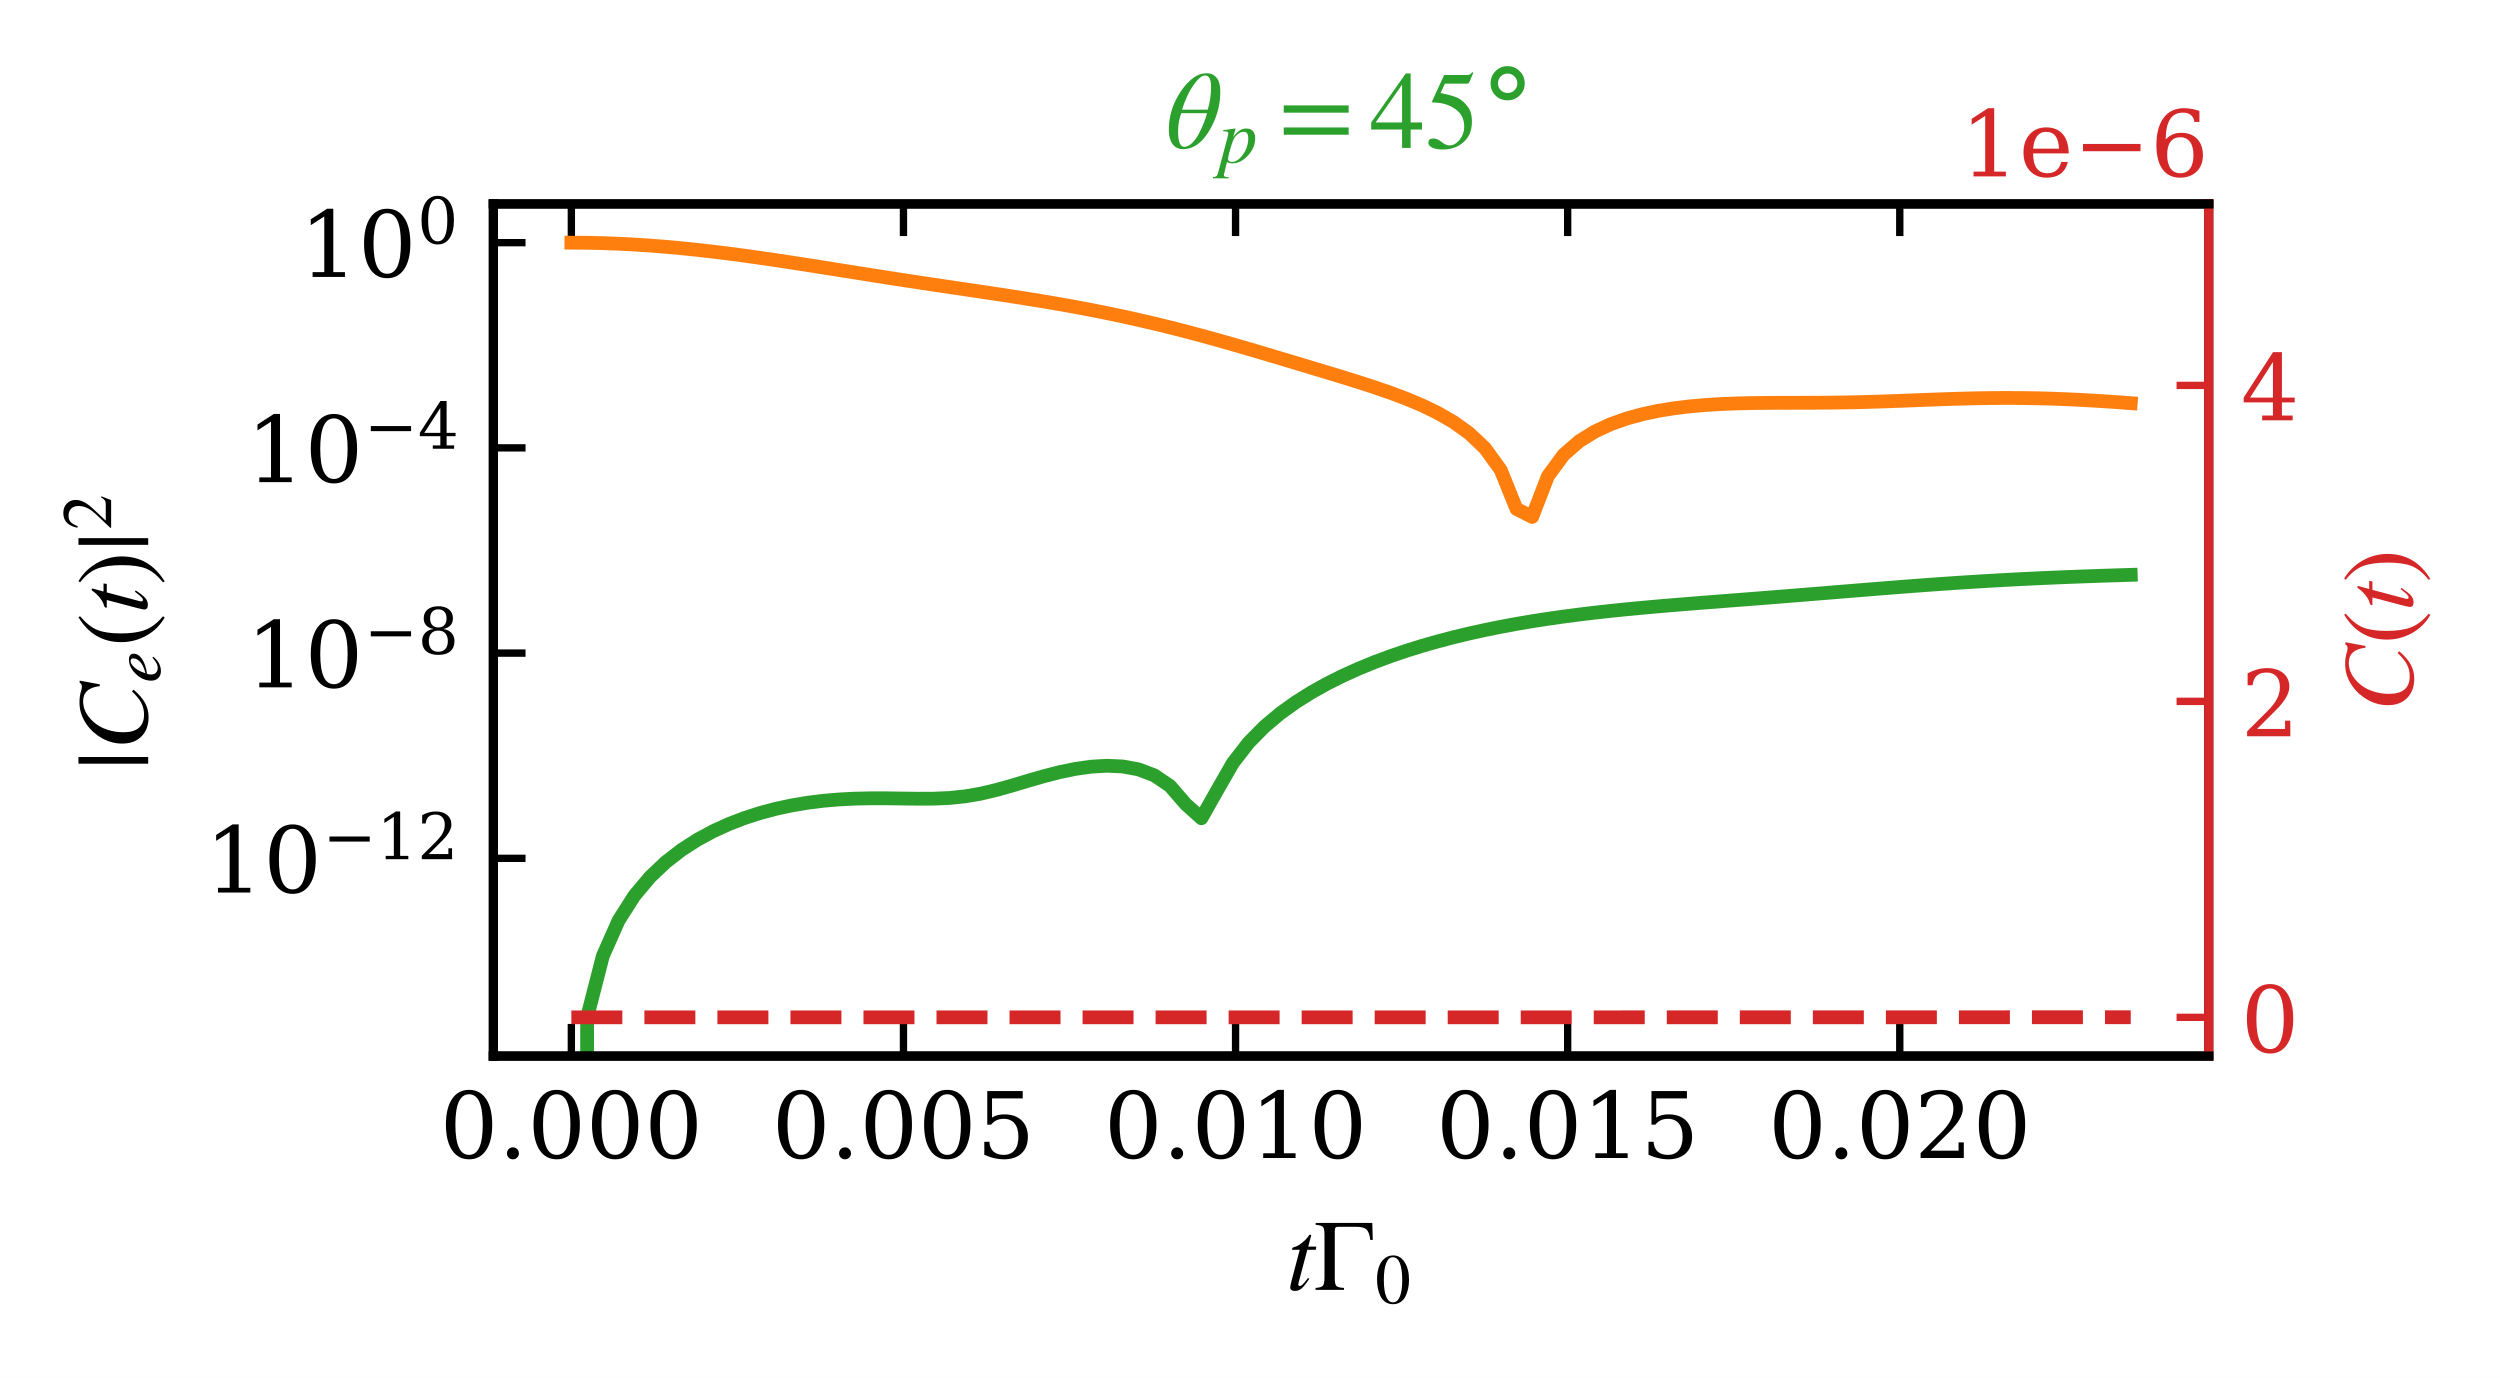
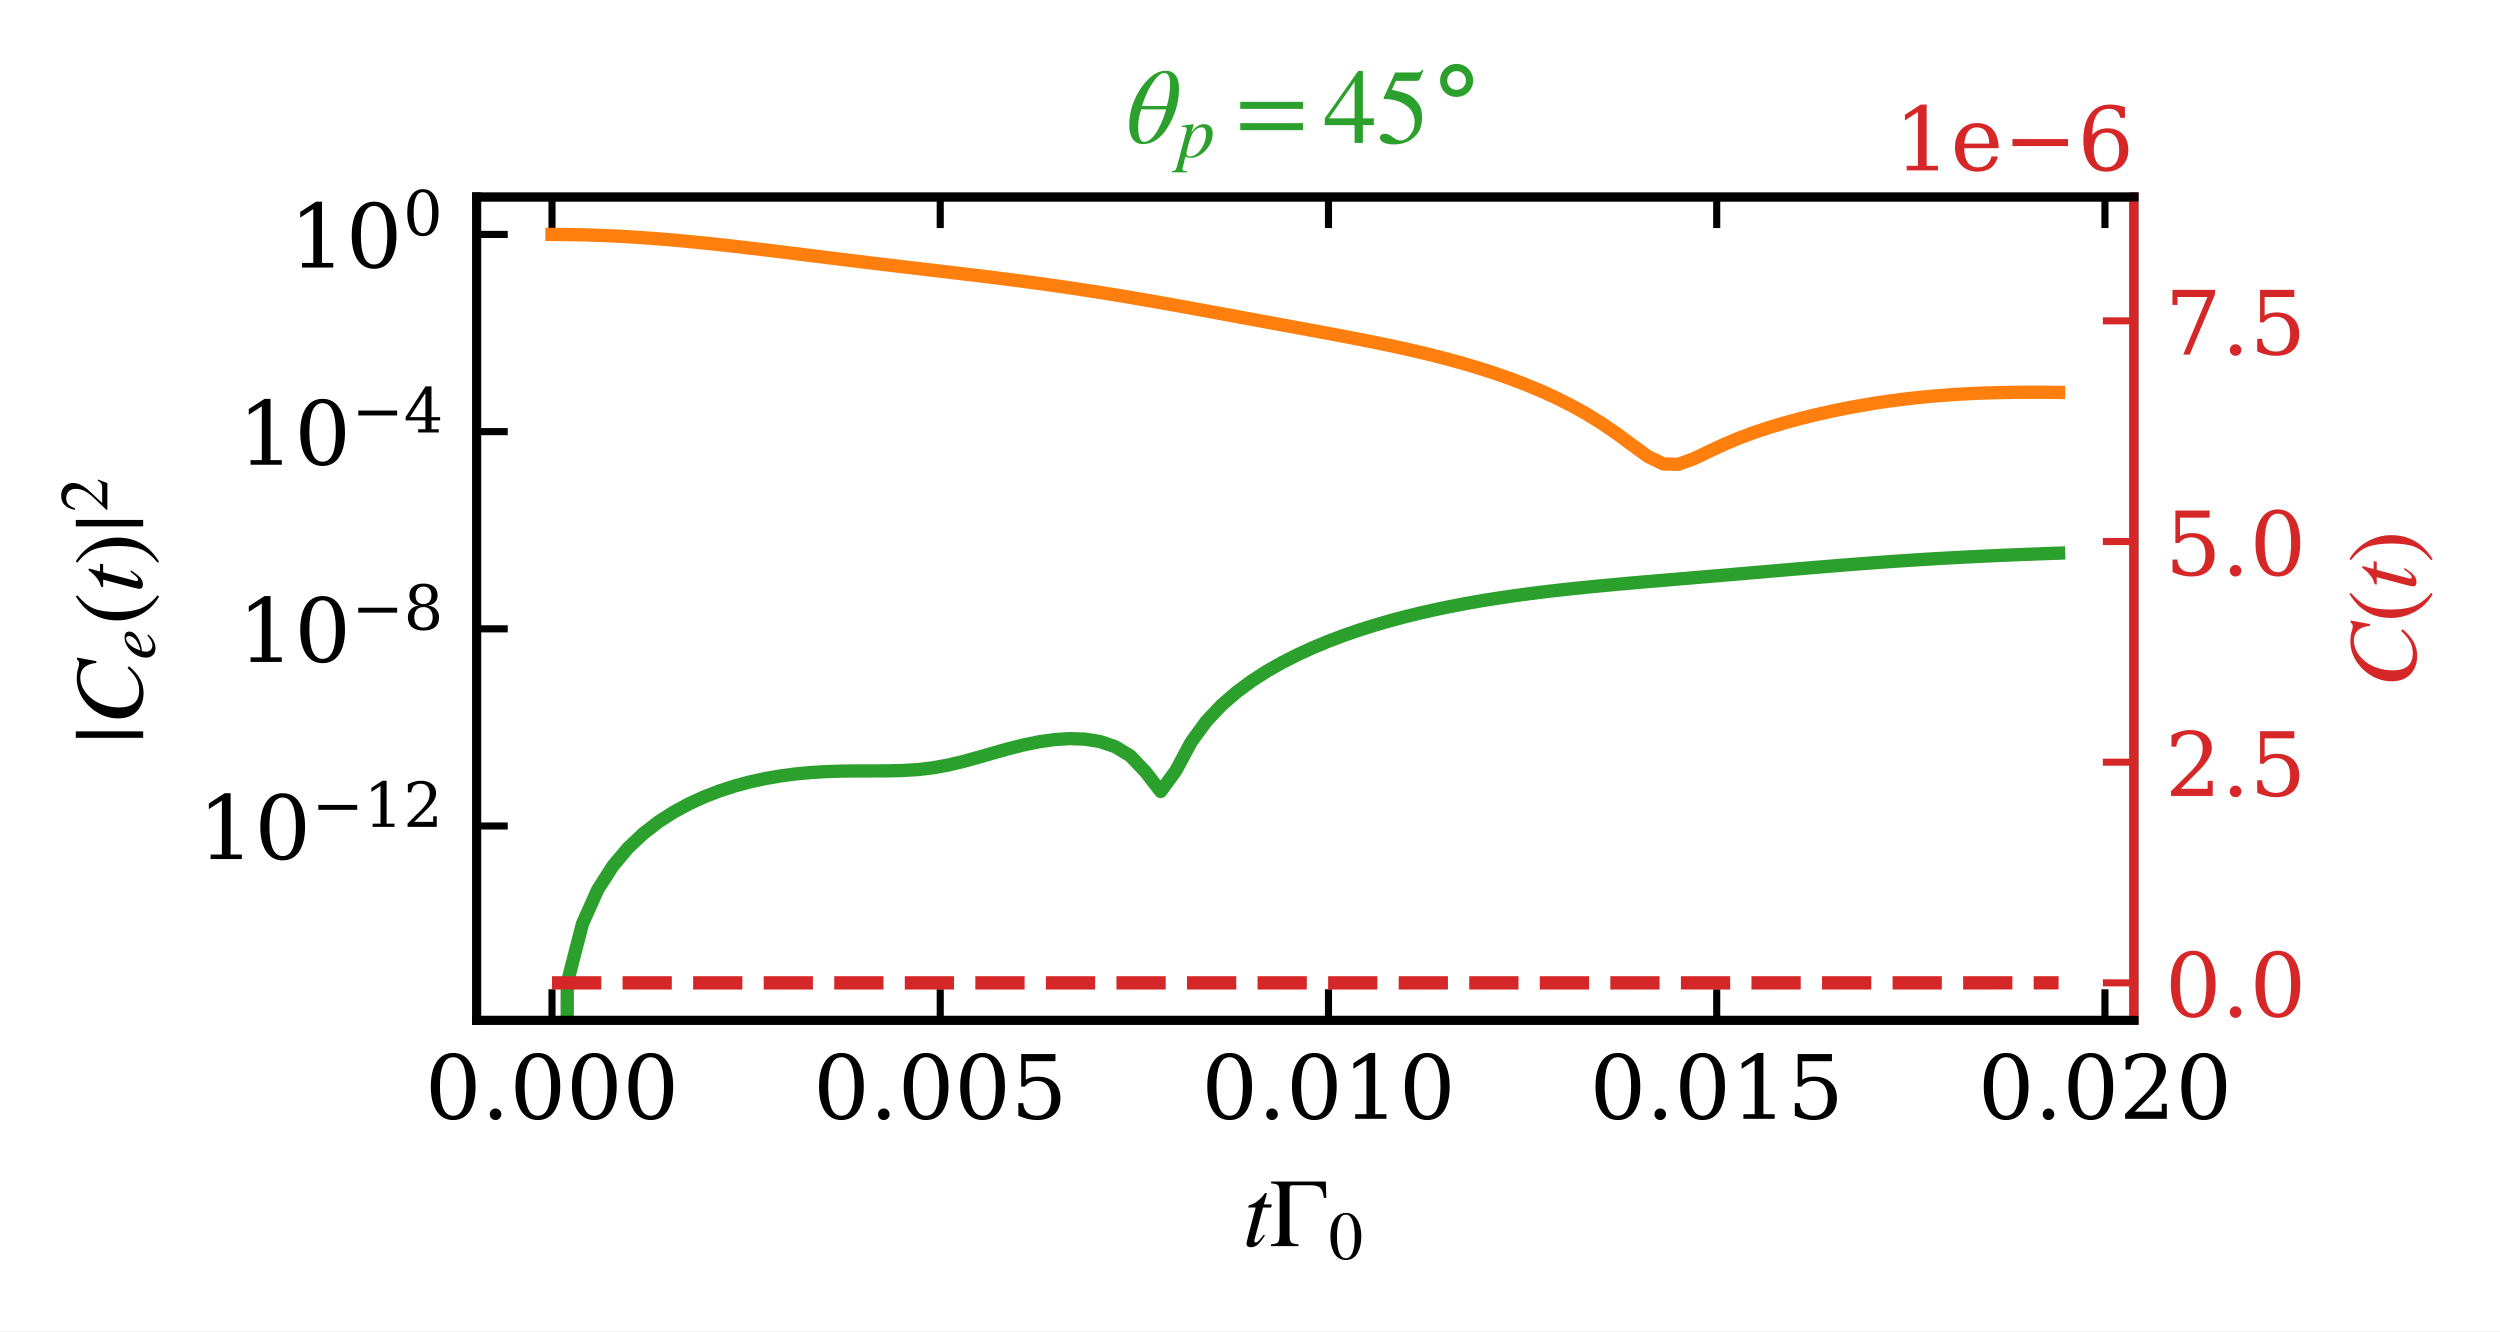
- <svg xmlns="http://www.w3.org/2000/svg" xmlns:xlink="http://www.w3.org/1999/xlink" width="272.151pt" height="149.988pt" viewBox="0 0 272.151 149.988" version="1.1">
+ <svg xmlns="http://www.w3.org/2000/svg" xmlns:xlink="http://www.w3.org/1999/xlink" width="281.691pt" height="149.988pt" viewBox="0 0 281.691 149.988" version="1.1">
  <defs>
    <style type="text/css">*{stroke-linejoin: round; stroke-linecap: butt}</style>
  </defs>
  <g id="figure_1">
    <g id="patch_1">
-       <path d="M 0 149.988  L 272.151 149.988  L 272.151 0  L 0 0  z " style="fill: #ffffff" />
+       <path d="M 0 149.988  L 281.691 149.988  L 281.691 0  L 0 0  z " style="fill: #ffffff" />
    </g>
    <g id="axes_1">
      <g id="patch_2">
        <path d="M 53.71 114.964  L 240.442 114.964  L 240.442 22.2  L 53.71 22.2  z " style="fill: #ffffff" />
      </g>
      <g id="matplotlib.axis_1">
        <g id="xtick_1">
          <g id="line2d_1">
            <defs>
-               <path id="mb78b0b36a2" d="M 0 0  L 0 -3.5  " style="stroke: #000000; stroke-width: 0.8" />
-             </defs>
-             <g>
-               <use xlink:href="#mb78b0b36a2" x="62.198" y="114.964" style="stroke: #000000; stroke-width: 0.8" />
+               <path id="mca87ac52ff" d="M 0 0  L 0 -3.5  " style="stroke: #000000; stroke-width: 0.8" />
+             </defs>
+             <g>
+               <use xlink:href="#mca87ac52ff" x="62.198" y="114.964" style="stroke: #000000; stroke-width: 0.8" />
            </g>
          </g>
          <g id="line2d_2">
            <defs>
-               <path id="m149bd14615" d="M 0 0  L 0 3.5  " style="stroke: #000000; stroke-width: 0.8" />
-             </defs>
-             <g>
-               <use xlink:href="#m149bd14615" x="62.198" y="22.2" style="stroke: #000000; stroke-width: 0.8" />
+               <path id="m9a78b85197" d="M 0 0  L 0 3.5  " style="stroke: #000000; stroke-width: 0.8" />
+             </defs>
+             <g>
+               <use xlink:href="#m9a78b85197" x="62.198" y="22.2" style="stroke: #000000; stroke-width: 0.8" />
            </g>
          </g>
          <g id="text_1">
            <g transform="translate(47.88377 126.0622) scale(0.1 -0.1)">
              <defs>
                <path id="DejaVuSerif-30" d="M 2034 219  Q 2513 219 2750 744  Q 2988 1269 2988 2328  Q 2988 3391 2750 3916  Q 2513 4441 2034 4441  Q 1556 4441 1318 3916  Q 1081 3391 1081 2328  Q 1081 1269 1318 744  Q 1556 219 2034 219  z M 2034 -91  Q 1275 -91 848 546  Q 422 1184 422 2328  Q 422 3475 848 4112  Q 1275 4750 2034 4750  Q 2797 4750 3222 4112  Q 3647 3475 3647 2328  Q 3647 1184 3222 546  Q 2797 -91 2034 -91  z " transform="scale(0.015625)" />
                <path id="DejaVuSerif-2e" d="M 603 325  Q 603 500 722 622  Q 841 744 1019 744  Q 1191 744 1312 622  Q 1434 500 1434 325  Q 1434 153 1312 31  Q 1191 -91 1019 -91  Q 841 -91 722 29  Q 603 150 603 325  z " transform="scale(0.015625)" />
              </defs>
              <use xlink:href="#DejaVuSerif-30" />
              <use xlink:href="#DejaVuSerif-2e" transform="translate(63.62305 0)" />
              <use xlink:href="#DejaVuSerif-30" transform="translate(95.41016 0)" />
              <use xlink:href="#DejaVuSerif-30" transform="translate(159.0332 0)" />
              <use xlink:href="#DejaVuSerif-30" transform="translate(222.6562 0)" />
            </g>
          </g>
        </g>
        <g id="xtick_2">
          <g id="line2d_3">
            <g>
-               <use xlink:href="#mb78b0b36a2" x="98.351" y="114.964" style="stroke: #000000; stroke-width: 0.8" />
+               <use xlink:href="#mca87ac52ff" x="105.943" y="114.964" style="stroke: #000000; stroke-width: 0.8" />
            </g>
          </g>
          <g id="line2d_4">
            <g>
-               <use xlink:href="#m149bd14615" x="98.351" y="22.2" style="stroke: #000000; stroke-width: 0.8" />
+               <use xlink:href="#m9a78b85197" x="105.943" y="22.2" style="stroke: #000000; stroke-width: 0.8" />
            </g>
          </g>
          <g id="text_2">
-             <g transform="translate(84.0368 126.0622) scale(0.1 -0.1)">
+             <g transform="translate(91.62893 126.0622) scale(0.1 -0.1)">
              <defs>
                <path id="DejaVuSerif-35" d="M 3219 4666  L 3219 4153  L 1081 4153  L 1081 2816  Q 1244 2928 1461 2984  Q 1678 3041 1947 3041  Q 2703 3041 3140 2622  Q 3578 2203 3578 1478  Q 3578 738 3136 323  Q 2694 -91 1894 -91  Q 1572 -91 1234 -12  Q 897 66 544 225  L 544 1131  L 897 1131  Q 925 688 1179 453  Q 1434 219 1894 219  Q 2388 219 2653 544  Q 2919 869 2919 1478  Q 2919 2084 2655 2407  Q 2391 2731 1894 2731  Q 1613 2731 1398 2631  Q 1184 2531 1019 2322  L 750 2322  L 750 4666  L 3219 4666  z " transform="scale(0.015625)" />
              </defs>
              <use xlink:href="#DejaVuSerif-30" />
              <use xlink:href="#DejaVuSerif-2e" transform="translate(63.62305 0)" />
              <use xlink:href="#DejaVuSerif-30" transform="translate(95.41016 0)" />
              <use xlink:href="#DejaVuSerif-30" transform="translate(159.0332 0)" />
              <use xlink:href="#DejaVuSerif-35" transform="translate(222.6562 0)" />
            </g>
          </g>
        </g>
        <g id="xtick_3">
          <g id="line2d_5">
            <g>
-               <use xlink:href="#mb78b0b36a2" x="134.504" y="114.964" style="stroke: #000000; stroke-width: 0.8" />
+               <use xlink:href="#mca87ac52ff" x="149.688" y="114.964" style="stroke: #000000; stroke-width: 0.8" />
            </g>
          </g>
          <g id="line2d_6">
            <g>
-               <use xlink:href="#m149bd14615" x="134.504" y="22.2" style="stroke: #000000; stroke-width: 0.8" />
+               <use xlink:href="#m9a78b85197" x="149.688" y="22.2" style="stroke: #000000; stroke-width: 0.8" />
            </g>
          </g>
          <g id="text_3">
-             <g transform="translate(120.1898 126.0622) scale(0.1 -0.1)">
+             <g transform="translate(135.3741 126.0622) scale(0.1 -0.1)">
              <defs>
                <path id="DejaVuSerif-31" d="M 909 0  L 909 331  L 1722 331  L 1722 4213  L 781 3603  L 781 4013  L 1919 4750  L 2350 4750  L 2350 331  L 3163 331  L 3163 0  L 909 0  z " transform="scale(0.015625)" />
              </defs>
              <use xlink:href="#DejaVuSerif-30" />
              <use xlink:href="#DejaVuSerif-2e" transform="translate(63.62305 0)" />
              <use xlink:href="#DejaVuSerif-30" transform="translate(95.41016 0)" />
              <use xlink:href="#DejaVuSerif-31" transform="translate(159.0332 0)" />
              <use xlink:href="#DejaVuSerif-30" transform="translate(222.6562 0)" />
            </g>
          </g>
        </g>
        <g id="xtick_4">
          <g id="line2d_7">
            <g>
-               <use xlink:href="#mb78b0b36a2" x="170.657" y="114.964" style="stroke: #000000; stroke-width: 0.8" />
+               <use xlink:href="#mca87ac52ff" x="193.433" y="114.964" style="stroke: #000000; stroke-width: 0.8" />
            </g>
          </g>
          <g id="line2d_8">
            <g>
-               <use xlink:href="#m149bd14615" x="170.657" y="22.2" style="stroke: #000000; stroke-width: 0.8" />
+               <use xlink:href="#m9a78b85197" x="193.433" y="22.2" style="stroke: #000000; stroke-width: 0.8" />
            </g>
          </g>
          <g id="text_4">
-             <g transform="translate(156.3428 126.0622) scale(0.1 -0.1)">
+             <g transform="translate(179.1193 126.0622) scale(0.1 -0.1)">
              <use xlink:href="#DejaVuSerif-30" />
              <use xlink:href="#DejaVuSerif-2e" transform="translate(63.62305 0)" />
              <use xlink:href="#DejaVuSerif-30" transform="translate(95.41016 0)" />
              <use xlink:href="#DejaVuSerif-31" transform="translate(159.0332 0)" />
              <use xlink:href="#DejaVuSerif-35" transform="translate(222.6562 0)" />
            </g>
          </g>
        </g>
        <g id="xtick_5">
          <g id="line2d_9">
            <g>
-               <use xlink:href="#mb78b0b36a2" x="206.81" y="114.964" style="stroke: #000000; stroke-width: 0.8" />
+               <use xlink:href="#mca87ac52ff" x="237.178" y="114.964" style="stroke: #000000; stroke-width: 0.8" />
            </g>
          </g>
          <g id="line2d_10">
            <g>
-               <use xlink:href="#m149bd14615" x="206.81" y="22.2" style="stroke: #000000; stroke-width: 0.8" />
+               <use xlink:href="#m9a78b85197" x="237.178" y="22.2" style="stroke: #000000; stroke-width: 0.8" />
            </g>
          </g>
          <g id="text_5">
-             <g transform="translate(192.4959 126.0622) scale(0.1 -0.1)">
+             <g transform="translate(222.8644 126.0622) scale(0.1 -0.1)">
              <defs>
                <path id="DejaVuSerif-32" d="M 819 3553  L 469 3553  L 469 4384  Q 803 4563 1142 4656  Q 1481 4750 1806 4750  Q 2534 4750 2956 4397  Q 3378 4044 3378 3438  Q 3378 2753 2422 1800  Q 2347 1728 2309 1691  L 1131 513  L 3078 513  L 3078 1088  L 3444 1088  L 3444 0  L 434 0  L 434 341  L 1850 1753  Q 2319 2222 2519 2614  Q 2719 3006 2719 3438  Q 2719 3909 2473 4175  Q 2228 4441 1797 4441  Q 1350 4441 1106 4219  Q 863 3997 819 3553  z " transform="scale(0.015625)" />
              </defs>
              <use xlink:href="#DejaVuSerif-30" />
              <use xlink:href="#DejaVuSerif-2e" transform="translate(63.62305 0)" />
              <use xlink:href="#DejaVuSerif-30" transform="translate(95.41016 0)" />
              <use xlink:href="#DejaVuSerif-32" transform="translate(159.0332 0)" />
              <use xlink:href="#DejaVuSerif-30" transform="translate(222.6562 0)" />
            </g>
          </g>
        </g>
        <g id="text_6">
          <g transform="translate(140.0361 140.5002) scale(0.11 -0.11)">
            <defs>
              <path id="STIXGeneral-Italic-74" d="M 1894 2739  L 1862 2534  L 1325 2534  L 768 435  Q 755 384 755 346  Q 755 243 851 243  Q 928 243 1030 342  Q 1133 442 1370 749  L 1453 704  Q 1158 256 969 93  Q 781 -70 538 -70  Q 243 -70 243 166  Q 243 230 346 640  L 845 2534  L 365 2534  L 358 2573  Q 358 2688 570 2733  Q 730 2771 992 2979  Q 1254 3187 1421 3437  Q 1459 3494 1510 3494  Q 1568 3494 1568 3443  Q 1568 3411 1562 3398  L 1382 2739  L 1894 2739  z " transform="scale(0.015625)" />
              <path id="STIXGeneral-Regular-393" d="M 3693 3162  L 3533 3162  Q 3482 3642 3299 3818  Q 3117 3994 2637 3994  L 1517 3994  Q 1382 3994 1334 3942  Q 1286 3891 1286 3738  L 1286 723  Q 1286 352 1388 246  Q 1491 141 1869 122  L 1869 0  L 70 0  L 70 122  Q 435 147 534 262  Q 634 378 634 794  L 634 3526  Q 634 3878 538 3984  Q 442 4090 77 4115  L 77 4237  L 3661 4237  L 3693 3162  z " transform="scale(0.015625)" />
              <path id="STIXGeneral-Regular-30" d="M 3046 2112  Q 3046 1683 2963 1302  Q 2880 922 2717 602  Q 2554 282 2266 96  Q 1978 -90 1600 -90  Q 1210 -90 915 108  Q 621 307 461 640  Q 301 973 227 1350  Q 154 1728 154 2150  Q 154 2746 301 3222  Q 448 3699 790 4012  Q 1133 4326 1626 4326  Q 2253 4326 2649 3712  Q 3046 3098 3046 2112  z M 2432 2080  Q 2432 3091 2217 3625  Q 2003 4160 1587 4160  Q 1190 4160 979 3622  Q 768 3085 768 2106  Q 768 1120 979 598  Q 1190 77 1600 77  Q 2003 77 2217 598  Q 2432 1120 2432 2080  z " transform="scale(0.015625)" />
            </defs>
            <use xlink:href="#STIXGeneral-Italic-74" transform="translate(0 0.796875)" />
            <use xlink:href="#STIXGeneral-Regular-393" transform="translate(27.79999 0.796875)" />
            <use xlink:href="#STIXGeneral-Regular-30" transform="translate(88.04327 -12.43125) scale(0.7)" />
          </g>
        </g>
      </g>
      <g id="matplotlib.axis_2">
        <g id="ytick_1">
          <g id="line2d_11">
            <defs>
-               <path id="m260484ac08" d="M 0 0  L 3.5 0  " style="stroke: #000000; stroke-width: 0.8" />
-             </defs>
-             <g>
-               <use xlink:href="#m260484ac08" x="53.71" y="93.437" style="stroke: #000000; stroke-width: 0.8" />
+               <path id="m9b94bc6b30" d="M 0 0  L 3.5 0  " style="stroke: #000000; stroke-width: 0.8" />
+             </defs>
+             <g>
+               <use xlink:href="#m9b94bc6b30" x="53.71" y="93.072" style="stroke: #000000; stroke-width: 0.8" />
            </g>
          </g>
          <g id="text_7">
-             <g transform="translate(22.31 97.23645) scale(0.1 -0.1)">
+             <g transform="translate(22.31 96.87129) scale(0.1 -0.1)">
              <defs>
                <path id="DejaVuSerif-2212" d="M 678 2259  L 4684 2259  L 4684 1753  L 678 1753  L 678 2259  z " transform="scale(0.015625)" />
              </defs>
              <use xlink:href="#DejaVuSerif-31" transform="translate(0 0.7125)" />
              <use xlink:href="#DejaVuSerif-30" transform="translate(63.62305 0.7125)" />
              <use xlink:href="#DejaVuSerif-2212" transform="translate(128.1545 37.04688) scale(0.7)" />
              <use xlink:href="#DejaVuSerif-31" transform="translate(186.8068 37.04688) scale(0.7)" />
              <use xlink:href="#DejaVuSerif-32" transform="translate(231.3429 37.04688) scale(0.7)" />
            </g>
          </g>
        </g>
        <g id="ytick_2">
          <g id="line2d_12">
            <g>
-               <use xlink:href="#m260484ac08" x="53.71" y="71.097" style="stroke: #000000; stroke-width: 0.8" />
+               <use xlink:href="#m9b94bc6b30" x="53.71" y="70.854" style="stroke: #000000; stroke-width: 0.8" />
            </g>
          </g>
          <g id="text_8">
-             <g transform="translate(26.81 74.89622) scale(0.1 -0.1)">
+             <g transform="translate(26.81 74.65278) scale(0.1 -0.1)">
              <defs>
                <path id="DejaVuSerif-38" d="M 2981 1275  Q 2981 1775 2732 2051  Q 2484 2328 2034 2328  Q 1584 2328 1336 2051  Q 1088 1775 1088 1275  Q 1088 772 1336 495  Q 1584 219 2034 219  Q 2484 219 2732 495  Q 2981 772 2981 1275  z M 2853 3541  Q 2853 3966 2637 4203  Q 2422 4441 2034 4441  Q 1650 4441 1433 4203  Q 1216 3966 1216 3541  Q 1216 3113 1433 2875  Q 1650 2638 2034 2638  Q 2422 2638 2637 2875  Q 2853 3113 2853 3541  z M 2516 2484  Q 3047 2413 3344 2092  Q 3641 1772 3641 1275  Q 3641 619 3225 264  Q 2809 -91 2034 -91  Q 1263 -91 845 264  Q 428 619 428 1275  Q 428 1772 725 2092  Q 1022 2413 1556 2484  Q 1084 2569 832 2842  Q 581 3116 581 3541  Q 581 4103 968 4426  Q 1356 4750 2034 4750  Q 2713 4750 3100 4426  Q 3488 4103 3488 3541  Q 3488 3116 3236 2842  Q 2984 2569 2516 2484  z " transform="scale(0.015625)" />
              </defs>
              <use xlink:href="#DejaVuSerif-31" transform="translate(0 0.7125)" />
              <use xlink:href="#DejaVuSerif-30" transform="translate(63.62305 0.7125)" />
              <use xlink:href="#DejaVuSerif-2212" transform="translate(128.1545 37.04688) scale(0.7)" />
              <use xlink:href="#DejaVuSerif-38" transform="translate(186.8068 37.04688) scale(0.7)" />
            </g>
          </g>
        </g>
        <g id="ytick_3">
          <g id="line2d_13">
            <g>
-               <use xlink:href="#m260484ac08" x="53.71" y="48.757" style="stroke: #000000; stroke-width: 0.8" />
+               <use xlink:href="#m9b94bc6b30" x="53.71" y="48.635" style="stroke: #000000; stroke-width: 0.8" />
            </g>
          </g>
          <g id="text_9">
-             <g transform="translate(26.81 52.55599) scale(0.1 -0.1)">
+             <g transform="translate(26.81 52.43427) scale(0.1 -0.1)">
              <defs>
                <path id="DejaVuSerif-34" d="M 2234 1581  L 2234 4063  L 641 1581  L 2234 1581  z M 3609 0  L 1484 0  L 1484 331  L 2234 331  L 2234 1247  L 197 1247  L 197 1588  L 2241 4750  L 2859 4750  L 2859 1581  L 3750 1581  L 3750 1247  L 2859 1247  L 2859 331  L 3609 331  L 3609 0  z " transform="scale(0.015625)" />
              </defs>
              <use xlink:href="#DejaVuSerif-31" transform="translate(0 0.7125)" />
              <use xlink:href="#DejaVuSerif-30" transform="translate(63.62305 0.7125)" />
              <use xlink:href="#DejaVuSerif-2212" transform="translate(128.1545 37.04688) scale(0.7)" />
              <use xlink:href="#DejaVuSerif-34" transform="translate(186.8068 37.04688) scale(0.7)" />
            </g>
          </g>
        </g>
        <g id="ytick_4">
          <g id="line2d_14">
            <g>
-               <use xlink:href="#m260484ac08" x="53.71" y="26.417" style="stroke: #000000; stroke-width: 0.8" />
+               <use xlink:href="#m9b94bc6b30" x="53.71" y="26.417" style="stroke: #000000; stroke-width: 0.8" />
            </g>
          </g>
          <g id="text_10">
            <g transform="translate(32.61 30.21575) scale(0.1 -0.1)">
              <use xlink:href="#DejaVuSerif-31" transform="translate(0 0.7125)" />
              <use xlink:href="#DejaVuSerif-30" transform="translate(63.62305 0.7125)" />
              <use xlink:href="#DejaVuSerif-30" transform="translate(128.1545 37.04688) scale(0.7)" />
            </g>
          </g>
        </g>
        <g id="text_11">
          <g transform="translate(16.02234 83.87189) rotate(-90) scale(0.11 -0.11)">
            <defs>
              <path id="STIXGeneral-Regular-7c" d="M 851 -90  L 429 -90  L 429 4326  L 851 4326  L 851 -90  z " transform="scale(0.015625)" />
              <path id="STIXGeneral-Italic-43" d="M 4410 4250  L 4173 2970  L 4058 2989  Q 3942 4032 3104 4032  Q 2406 4032 1830 3411  Q 1491 3053 1315 2541  Q 1139 2029 1139 1485  Q 1139 173 2259 173  Q 2656 173 2985 339  Q 3315 506 3725 934  L 3840 838  Q 3411 333 2998 109  Q 2586 -115 2093 -115  Q 1344 -115 883 329  Q 422 774 422 1555  Q 422 2214 748 2812  Q 1075 3411 1619 3795  Q 2272 4262 3021 4262  Q 3462 4262 3770 4154  Q 3898 4109 4032 4109  Q 4205 4109 4275 4250  L 4410 4250  z " transform="scale(0.015625)" />
              <path id="STIXGeneral-Italic-65" d="M 2291 698  L 2368 621  Q 1805 -70 1062 -70  Q 672 -70 435 170  Q 198 410 198 806  Q 198 1555 796 2188  Q 1395 2822 2112 2822  Q 2362 2822 2499 2707  Q 2637 2592 2637 2387  Q 2637 1965 2147 1632  Q 1658 1299 819 1190  Q 755 1062 755 800  Q 755 538 918 378  Q 1082 218 1350 218  Q 1562 218 1754 317  Q 1946 416 2291 698  z M 973 1613  L 864 1331  Q 1581 1504 1894 1805  Q 2214 2112 2214 2426  Q 2214 2675 1990 2675  Q 1722 2675 1430 2364  Q 1139 2054 973 1613  z " transform="scale(0.015625)" />
              <path id="STIXGeneral-Regular-28" d="M 1946 -1030  L 1869 -1133  Q 1126 -710 716 32  Q 307 774 307 1613  Q 307 3386 1888 4326  L 1946 4224  Q 1293 3667 1075 3126  Q 858 2586 858 1632  Q 858 685 1082 96  Q 1306 -493 1946 -1030  z " transform="scale(0.015625)" />
              <path id="STIXGeneral-Regular-29" d="M 186 4224  L 262 4326  Q 992 3891 1408 3148  Q 1824 2406 1824 1581  Q 1824 -166 243 -1133  L 186 -1030  Q 845 -486 1059 54  Q 1274 595 1274 1562  Q 1274 2534 1059 3120  Q 845 3706 186 4224  z " transform="scale(0.015625)" />
              <path id="STIXGeneral-Regular-32" d="M 3034 877  L 2688 0  L 186 0  L 186 77  L 1325 1286  Q 1773 1754 1965 2144  Q 2157 2534 2157 2950  Q 2157 3379 1920 3616  Q 1683 3853 1267 3853  Q 922 3853 720 3673  Q 518 3494 326 3021  L 192 3053  Q 301 3648 630 3987  Q 960 4326 1523 4326  Q 2054 4326 2380 4006  Q 2707 3686 2707 3200  Q 2707 2477 1888 1613  L 832 486  L 2330 486  Q 2541 486 2665 569  Q 2790 653 2944 915  L 3034 877  z " transform="scale(0.015625)" />
            </defs>
            <use xlink:href="#STIXGeneral-Regular-7c" transform="translate(0 0.409375)" />
            <use xlink:href="#STIXGeneral-Italic-43" transform="translate(19.99998 0.409375)" />
            <use xlink:href="#STIXGeneral-Italic-65" transform="translate(86.69998 -12.81875) scale(0.7)" />
            <use xlink:href="#STIXGeneral-Regular-28" transform="translate(122.1894 0.409375)" />
            <use xlink:href="#STIXGeneral-Italic-74" transform="translate(155.4893 0.409375)" />
            <use xlink:href="#STIXGeneral-Regular-29" transform="translate(183.2893 0.409375)" />
            <use xlink:href="#STIXGeneral-Regular-7c" transform="translate(216.5893 0.409375)" />
            <use xlink:href="#STIXGeneral-Regular-32" transform="translate(238.1326 35.68438) scale(0.7)" />
          </g>
        </g>
      </g>
      <g id="line2d_15">
-         <path d="M 62.198 26.417  L 63.913 26.429  L 65.627 26.468  L 67.342 26.532  L 69.057 26.621  L 70.771 26.733  L 72.486 26.869  L 74.201 27.025  L 75.916 27.202  L 77.63 27.397  L 79.345 27.609  L 81.06 27.836  L 82.774 28.076  L 84.489 28.326  L 86.204 28.586  L 87.919 28.852  L 89.633 29.122  L 91.348 29.395  L 93.063 29.667  L 94.777 29.939  L 96.492 30.207  L 98.207 30.472  L 99.922 30.733  L 101.636 30.991  L 103.351 31.245  L 105.066 31.499  L 106.78 31.753  L 108.495 32.01  L 110.21 32.272  L 111.925 32.541  L 113.639 32.821  L 115.354 33.113  L 117.069 33.42  L 118.783 33.743  L 120.498 34.084  L 122.213 34.443  L 123.928 34.822  L 125.642 35.221  L 127.357 35.639  L 129.072 36.077  L 130.786 36.533  L 132.501 37.005  L 134.216 37.492  L 135.931 37.989  L 137.645 38.495  L 139.36 39.006  L 141.075 39.52  L 142.789 40.036  L 144.504 40.553  L 146.219 41.076  L 147.933 41.611  L 149.648 42.167  L 151.363 42.757  L 153.078 43.4  L 154.792 44.12  L 156.507 44.95  L 158.222 45.938  L 159.936 47.166  L 161.651 48.787  L 163.366 51.157  L 165.081 55.395  L 166.795 56.271  L 168.51 51.829  L 170.225 49.503  L 171.939 48.014  L 173.654 46.957  L 175.369 46.166  L 177.084 45.56  L 178.798 45.09  L 180.513 44.726  L 182.228 44.448  L 183.942 44.238  L 185.657 44.087  L 187.372 43.982  L 189.087 43.915  L 190.801 43.876  L 192.516 43.858  L 194.231 43.851  L 195.945 43.848  L 197.66 43.843  L 199.375 43.83  L 201.09 43.805  L 202.804 43.768  L 204.519 43.718  L 206.234 43.658  L 207.948 43.593  L 209.663 43.526  L 211.378 43.463  L 213.093 43.407  L 214.807 43.364  L 216.522 43.334  L 218.237 43.322  L 219.951 43.329  L 221.666 43.355  L 223.381 43.4  L 225.096 43.465  L 226.81 43.549  L 228.525 43.649  L 230.24 43.763  L 231.954 43.889  " clip-path="url(#p733e734278)" style="fill: none; stroke: #ff7f0e; stroke-width: 1.5; stroke-linecap: square" />
+         <path d="M 62.198 26.417  L 63.913 26.427  L 65.627 26.459  L 67.342 26.511  L 69.057 26.584  L 70.771 26.676  L 72.486 26.786  L 74.201 26.913  L 75.916 27.056  L 77.63 27.214  L 79.345 27.383  L 81.06 27.564  L 82.774 27.755  L 84.489 27.953  L 86.204 28.157  L 87.919 28.366  L 89.633 28.578  L 91.348 28.791  L 93.063 29.004  L 94.777 29.216  L 96.492 29.427  L 98.207 29.635  L 99.922 29.841  L 101.636 30.045  L 103.351 30.247  L 105.066 30.448  L 106.78 30.65  L 108.495 30.853  L 110.21 31.059  L 111.925 31.27  L 113.639 31.485  L 115.354 31.708  L 117.069 31.938  L 118.783 32.177  L 120.498 32.425  L 122.213 32.683  L 123.928 32.95  L 125.642 33.226  L 127.357 33.511  L 129.072 33.804  L 130.786 34.104  L 132.501 34.411  L 134.216 34.721  L 135.931 35.035  L 137.645 35.351  L 139.36 35.668  L 141.075 35.984  L 142.789 36.3  L 144.504 36.615  L 146.219 36.929  L 147.933 37.244  L 149.648 37.562  L 151.363 37.885  L 153.078 38.215  L 154.792 38.556  L 156.507 38.91  L 158.222 39.282  L 159.936 39.675  L 161.651 40.092  L 163.366 40.537  L 165.081 41.015  L 166.795 41.53  L 168.51 42.086  L 170.225 42.688  L 171.939 43.344  L 173.654 44.059  L 175.369 44.844  L 177.084 45.707  L 178.798 46.663  L 180.513 47.726  L 182.228 48.903  L 183.942 50.174  L 185.657 51.415  L 187.372 52.268  L 189.087 52.321  L 190.801 51.711  L 192.516 50.887  L 194.231 50.084  L 195.945 49.363  L 197.66 48.724  L 199.375 48.154  L 201.09 47.64  L 202.804 47.173  L 204.519 46.748  L 206.234 46.361  L 207.948 46.009  L 209.663 45.692  L 211.378 45.409  L 213.093 45.159  L 214.807 44.94  L 216.522 44.753  L 218.237 44.596  L 219.951 44.468  L 221.666 44.367  L 223.381 44.292  L 225.096 44.24  L 226.81 44.209  L 228.525 44.197  L 230.24 44.2  L 231.954 44.216  " clip-path="url(#pe03ccceb92)" style="fill: none; stroke: #ff7f0e; stroke-width: 1.5; stroke-linecap: square" />
      </g>
      <g id="line2d_16">
-         <path d="M 63.9 150.988  L 63.913 110.747  L 65.627 104.065  L 67.342 100.201  L 69.057 97.507  L 70.771 95.465  L 72.486 93.843  L 74.201 92.517  L 75.916 91.415  L 77.63 90.488  L 79.345 89.706  L 81.06 89.047  L 82.774 88.496  L 84.489 88.04  L 86.204 87.673  L 87.919 87.386  L 89.633 87.173  L 91.348 87.027  L 93.063 86.94  L 94.777 86.903  L 96.492 86.904  L 98.207 86.927  L 99.922 86.95  L 101.636 86.942  L 103.351 86.868  L 105.066 86.691  L 106.78 86.395  L 108.495 85.988  L 110.21 85.505  L 111.925 84.992  L 113.639 84.497  L 115.354 84.056  L 117.069 83.702  L 118.783 83.46  L 120.498 83.36  L 122.213 83.439  L 123.928 83.752  L 125.642 84.396  L 127.357 85.551  L 129.072 87.529  L 130.786 89.074  L 132.501 86.039  L 134.216 83.052  L 135.931 80.842  L 137.645 79.102  L 139.36 77.662  L 141.075 76.431  L 142.789 75.355  L 144.504 74.401  L 146.219 73.546  L 147.933 72.773  L 149.648 72.072  L 151.363 71.433  L 153.078 70.849  L 154.792 70.314  L 156.507 69.824  L 158.222 69.374  L 159.936 68.962  L 161.651 68.583  L 163.366 68.236  L 165.081 67.919  L 166.795 67.627  L 168.51 67.361  L 170.225 67.117  L 171.939 66.893  L 173.654 66.688  L 175.369 66.499  L 177.084 66.324  L 178.798 66.161  L 180.513 66.007  L 182.228 65.862  L 183.942 65.723  L 185.657 65.587  L 187.372 65.454  L 189.087 65.321  L 190.801 65.188  L 192.516 65.054  L 194.231 64.918  L 195.945 64.78  L 197.66 64.641  L 199.375 64.501  L 201.09 64.36  L 202.804 64.22  L 204.519 64.082  L 206.234 63.946  L 207.948 63.813  L 209.663 63.686  L 211.378 63.563  L 213.093 63.446  L 214.807 63.335  L 216.522 63.232  L 218.237 63.135  L 219.951 63.045  L 221.666 62.961  L 223.381 62.885  L 225.096 62.814  L 226.81 62.749  L 228.525 62.688  L 230.24 62.632  L 231.954 62.579  " clip-path="url(#p733e734278)" style="fill: none; stroke: #2ca02c; stroke-width: 1.5; stroke-linecap: square" />
+         <path d="M 63.9 150.988  L 63.913 110.747  L 65.627 104.1  L 67.342 100.256  L 69.057 97.574  L 70.771 95.539  L 72.486 93.922  L 74.201 92.599  L 75.916 91.497  L 77.63 90.569  L 79.345 89.785  L 81.06 89.122  L 82.774 88.565  L 84.489 88.103  L 86.204 87.728  L 87.919 87.431  L 89.633 87.206  L 91.348 87.046  L 93.063 86.943  L 94.777 86.888  L 96.492 86.867  L 98.207 86.864  L 99.922 86.859  L 101.636 86.821  L 103.351 86.718  L 105.066 86.521  L 106.78 86.215  L 108.495 85.811  L 110.21 85.339  L 111.925 84.842  L 113.639 84.361  L 115.354 83.931  L 117.069 83.581  L 118.783 83.337  L 120.498 83.226  L 122.213 83.281  L 123.928 83.554  L 125.642 84.129  L 127.357 85.166  L 129.072 86.971  L 130.786 89.176  L 132.501 86.82  L 134.216 83.609  L 135.931 81.264  L 137.645 79.45  L 139.36 77.964  L 141.075 76.701  L 142.789 75.602  L 144.504 74.63  L 146.219 73.76  L 147.933 72.975  L 149.648 72.262  L 151.363 71.613  L 153.078 71.018  L 154.792 70.474  L 156.507 69.973  L 158.222 69.514  L 159.936 69.091  L 161.651 68.703  L 163.366 68.346  L 165.081 68.017  L 166.795 67.715  L 168.51 67.437  L 170.225 67.181  L 171.939 66.945  L 173.654 66.727  L 175.369 66.525  L 177.084 66.337  L 178.798 66.16  L 180.513 65.994  L 182.228 65.835  L 183.942 65.682  L 185.657 65.534  L 187.372 65.388  L 189.087 65.244  L 190.801 65.099  L 192.516 64.955  L 194.231 64.81  L 195.945 64.663  L 197.66 64.516  L 199.375 64.369  L 201.09 64.222  L 202.804 64.077  L 204.519 63.933  L 206.234 63.792  L 207.948 63.654  L 209.663 63.521  L 211.378 63.394  L 213.093 63.272  L 214.807 63.156  L 216.522 63.046  L 218.237 62.943  L 219.951 62.847  L 221.666 62.757  L 223.381 62.673  L 225.096 62.594  L 226.81 62.521  L 228.525 62.453  L 230.24 62.388  L 231.954 62.327  " clip-path="url(#pe03ccceb92)" style="fill: none; stroke: #2ca02c; stroke-width: 1.5; stroke-linecap: square" />
      </g>
      <g id="patch_3">
        <path d="M 53.71 114.964  L 53.71 22.2  " style="fill: none; stroke: #000000; stroke-linejoin: miter; stroke-linecap: square" />
      </g>
      <g id="patch_4">
        <path d="M 240.442 114.964  L 240.442 22.2  " style="fill: none; stroke: #000000; stroke-linejoin: miter; stroke-linecap: square" />
      </g>
      <g id="patch_5">
        <path d="M 53.71 114.964  L 240.442 114.964  " style="fill: none; stroke: #000000; stroke-linejoin: miter; stroke-linecap: square" />
      </g>
      <g id="patch_6">
        <path d="M 53.71 22.2  L 240.442 22.2  " style="fill: none; stroke: #000000; stroke-linejoin: miter; stroke-linecap: square" />
      </g>
      <g id="text_12">
        <g style="fill: #2ca02c" transform="translate(126.9161 16.2) scale(0.12 -0.12)">
          <defs>
            <path id="STIXGeneral-Italic-3b8" d="M 3162 3270  Q 3162 2534 2925 1862  Q 2688 1190 2304 678  Q 1741 -70 992 -70  Q 608 -70 390 224  Q 173 518 173 1030  Q 173 1997 592 2813  Q 1011 3629 1594 4070  Q 1952 4339 2374 4339  Q 2733 4339 2947 4076  Q 3162 3814 3162 3270  z M 941 2221  L 2432 2221  Q 2624 2874 2624 3533  Q 2624 4205 2285 4205  Q 2029 4205 1728 3814  Q 1427 3424 1232 2992  Q 1037 2560 941 2221  z M 2387 2016  L 896 2016  Q 710 1530 710 960  Q 710 64 1069 64  Q 1286 64 1510 275  Q 1734 486 1904 806  Q 2074 1126 2198 1440  Q 2323 1754 2387 2016  z " transform="scale(0.015625)" />
            <path id="STIXGeneral-Italic-70" d="M 1376 2739  L 1190 2099  Q 1670 2822 2285 2822  Q 2637 2822 2829 2611  Q 3021 2400 3021 2022  Q 3021 1235 2422 582  Q 1824 -70 1120 -70  Q 890 -70 678 38  Q 422 -1018 422 -1024  Q 422 -1126 508 -1168  Q 595 -1210 819 -1210  L 819 -1312  L -480 -1312  L -480 -1210  Q -275 -1203 -188 -1120  Q -102 -1037 -45 -806  L 691 1958  Q 794 2330 794 2413  Q 794 2586 512 2586  L 371 2586  L 358 2682  L 1357 2822  Q 1389 2822 1389 2797  Q 1382 2765 1376 2739  z M 2445 2003  Q 2445 2285 2352 2416  Q 2259 2547 2048 2547  Q 1798 2547 1548 2329  Q 1299 2112 1184 1818  Q 1043 1453 905 953  Q 768 454 768 294  Q 768 186 854 118  Q 941 51 1075 51  Q 1574 51 2003 659  Q 2445 1274 2445 2003  z " transform="scale(0.015625)" />
            <path id="STIXGeneral-Regular-3d" d="M 4077 2048  L 307 2048  L 307 2470  L 4077 2470  L 4077 2048  z M 4077 768  L 307 768  L 307 1190  L 4077 1190  L 4077 768  z " transform="scale(0.015625)" />
            <path id="STIXGeneral-Regular-34" d="M 3027 1069  L 2368 1069  L 2368 0  L 1869 0  L 1869 1069  L 77 1069  L 77 1478  L 2086 4326  L 2368 4326  L 2368 1478  L 3027 1478  L 3027 1069  z M 1869 1478  L 1869 3674  L 333 1478  L 1869 1478  z " transform="scale(0.015625)" />
            <path id="STIXGeneral-Regular-35" d="M 2803 4358  L 2573 3814  Q 2534 3731 2400 3731  L 1158 3731  L 902 3187  Q 1606 3053 1920 2896  Q 2234 2739 2502 2368  Q 2726 2061 2726 1555  Q 2726 1094 2576 780  Q 2426 467 2099 224  Q 1664 -90 1011 -90  Q 646 -90 422 19  Q 198 128 198 307  Q 198 550 486 550  Q 717 550 960 352  Q 1210 147 1414 147  Q 1747 147 2012 480  Q 2278 813 2278 1229  Q 2278 1843 1850 2189  Q 1293 2637 486 2637  Q 410 2637 410 2688  L 416 2720  L 1114 4237  L 2438 4237  Q 2547 4237 2608 4269  Q 2669 4301 2746 4403  L 2803 4358  z " transform="scale(0.015625)" />
            <path id="DejaVuSerif-b0" d="M 1600 4319  Q 1363 4319 1200 4155  Q 1038 3991 1038 3750  Q 1038 3513 1198 3353  Q 1359 3194 1600 3194  Q 1838 3194 2000 3355  Q 2163 3516 2163 3750  Q 2163 3984 1997 4151  Q 1831 4319 1600 4319  z M 1600 4750  Q 1800 4750 1984 4673  Q 2169 4597 2303 4453  Q 2447 4313 2519 4134  Q 2591 3956 2591 3750  Q 2591 3338 2302 3052  Q 2013 2766 1594 2766  Q 1172 2766 890 3047  Q 609 3328 609 3750  Q 609 4169 896 4459  Q 1184 4750 1600 4750  z " transform="scale(0.015625)" />
          </defs>
          <use xlink:href="#STIXGeneral-Italic-3b8" transform="translate(0 0.78125)" />
          <use xlink:href="#STIXGeneral-Italic-70" transform="translate(47.99999 -12.44688) scale(0.7)" />
          <use xlink:href="#STIXGeneral-Regular-3d" transform="translate(102.1294 0.78125)" />
          <use xlink:href="#STIXGeneral-Regular-34" transform="translate(185.0693 0.78125)" />
          <use xlink:href="#STIXGeneral-Regular-35" transform="translate(235.0693 0.78125)" />
          <use xlink:href="#DejaVuSerif-b0" transform="translate(285.0693 0.78125)" />
        </g>
      </g>
    </g>
    <g id="axes_2">
      <g id="matplotlib.axis_3">
        <g id="ytick_5">
          <g id="line2d_17">
            <defs>
-               <path id="m3dbd555f61" d="M 0 0  L -3.5 0  " style="stroke: #d62728; stroke-width: 0.8" />
-             </defs>
-             <g>
-               <use xlink:href="#m3dbd555f61" x="240.442" y="110.747" style="fill: #d62728; stroke: #d62728; stroke-width: 0.8" />
+               <path id="med1a119c9d" d="M 0 0  L -3.5 0  " style="stroke: #d62728; stroke-width: 0.8" />
+             </defs>
+             <g>
+               <use xlink:href="#med1a119c9d" x="240.442" y="110.747" style="fill: #d62728; stroke: #d62728; stroke-width: 0.8" />
            </g>
          </g>
          <g id="text_13">
            <g style="fill: #d62728" transform="translate(243.9423 114.5465) scale(0.1 -0.1)">
              <use xlink:href="#DejaVuSerif-30" />
+               <use xlink:href="#DejaVuSerif-2e" transform="translate(63.62305 0)" />
+               <use xlink:href="#DejaVuSerif-30" transform="translate(95.41016 0)" />
            </g>
          </g>
        </g>
        <g id="ytick_6">
          <g id="line2d_18">
            <g>
-               <use xlink:href="#m3dbd555f61" x="240.442" y="76.351" style="fill: #d62728; stroke: #d62728; stroke-width: 0.8" />
+               <use xlink:href="#med1a119c9d" x="240.442" y="85.883" style="fill: #d62728; stroke: #d62728; stroke-width: 0.8" />
            </g>
          </g>
          <g id="text_14">
-             <g style="fill: #d62728" transform="translate(243.9423 80.15065) scale(0.1 -0.1)">
+             <g style="fill: #d62728" transform="translate(243.9423 89.68183) scale(0.1 -0.1)">
              <use xlink:href="#DejaVuSerif-32" />
+               <use xlink:href="#DejaVuSerif-2e" transform="translate(63.62305 0)" />
+               <use xlink:href="#DejaVuSerif-35" transform="translate(95.41016 0)" />
            </g>
          </g>
        </g>
        <g id="ytick_7">
          <g id="line2d_19">
            <g>
-               <use xlink:href="#m3dbd555f61" x="240.442" y="41.956" style="fill: #d62728; stroke: #d62728; stroke-width: 0.8" />
+               <use xlink:href="#med1a119c9d" x="240.442" y="61.018" style="fill: #d62728; stroke: #d62728; stroke-width: 0.8" />
            </g>
          </g>
          <g id="text_15">
-             <g style="fill: #d62728" transform="translate(243.9423 45.75484) scale(0.1 -0.1)">
-               <use xlink:href="#DejaVuSerif-34" />
-             </g>
-           </g>
-         </g>
-         <g id="text_16">
-           <g style="fill: #d62728" transform="translate(262.6631 77.49189) rotate(-90) scale(0.11 -0.11)">
+             <g style="fill: #d62728" transform="translate(243.9423 64.8172) scale(0.1 -0.1)">
+               <use xlink:href="#DejaVuSerif-35" />
+               <use xlink:href="#DejaVuSerif-2e" transform="translate(63.62305 0)" />
+               <use xlink:href="#DejaVuSerif-30" transform="translate(95.41016 0)" />
+             </g>
+           </g>
+         </g>
+         <g id="ytick_8">
+           <g id="line2d_20">
+             <g>
+               <use xlink:href="#med1a119c9d" x="240.442" y="36.153" style="fill: #d62728; stroke: #d62728; stroke-width: 0.8" />
+             </g>
+           </g>
+           <g id="text_16">
+             <g style="fill: #d62728" transform="translate(243.9423 39.95257) scale(0.1 -0.1)">
+               <defs>
+                 <path id="DejaVuSerif-37" d="M 3609 4347  L 1784 0  L 1319 0  L 3059 4153  L 903 4153  L 903 3578  L 538 3578  L 538 4666  L 3609 4666  L 3609 4347  z " transform="scale(0.015625)" />
+               </defs>
+               <use xlink:href="#DejaVuSerif-37" />
+               <use xlink:href="#DejaVuSerif-2e" transform="translate(63.62305 0)" />
+               <use xlink:href="#DejaVuSerif-35" transform="translate(95.41016 0)" />
+             </g>
+           </g>
+         </g>
+         <g id="text_17">
+           <g style="fill: #d62728" transform="translate(272.2037 77.49189) rotate(-90) scale(0.11 -0.11)">
            <use xlink:href="#STIXGeneral-Italic-43" transform="translate(0 0.40625)" />
            <use xlink:href="#STIXGeneral-Regular-28" transform="translate(66.7 0.40625)" />
            <use xlink:href="#STIXGeneral-Italic-74" transform="translate(99.99998 0.40625)" />
            <use xlink:href="#STIXGeneral-Regular-29" transform="translate(127.8 0.40625)" />
          </g>
        </g>
-         <g id="text_17">
+         <g id="text_18">
          <g style="fill: #d62728" transform="translate(213.4188 19.2) scale(0.1 -0.1)">
            <defs>
              <path id="DejaVuSerif-65" d="M 3469 1600  L 991 1600  L 991 1575  Q 991 903 1244 561  Q 1497 219 1991 219  Q 2369 219 2611 417  Q 2853 616 2950 1006  L 3413 1006  Q 3275 459 2904 184  Q 2534 -91 1931 -91  Q 1203 -91 761 389  Q 319 869 319 1663  Q 319 2450 753 2931  Q 1188 3413 1894 3413  Q 2647 3413 3050 2948  Q 3453 2484 3469 1600  z M 2791 1931  Q 2772 2513 2545 2808  Q 2319 3103 1894 3103  Q 1497 3103 1269 2806  Q 1041 2509 991 1931  L 2791 1931  z " transform="scale(0.015625)" />
              <path id="DejaVuSerif-36" d="M 2094 219  Q 2534 219 2771 542  Q 3009 866 3009 1472  Q 3009 2078 2771 2401  Q 2534 2725 2094 2725  Q 1647 2725 1412 2412  Q 1178 2100 1178 1509  Q 1178 888 1415 553  Q 1653 219 2094 219  z M 1075 2569  Q 1288 2803 1556 2918  Q 1825 3034 2163 3034  Q 2859 3034 3264 2615  Q 3669 2197 3669 1472  Q 3669 763 3233 336  Q 2797 -91 2069 -91  Q 1278 -91 853 498  Q 428 1088 428 2181  Q 428 3406 931 4078  Q 1434 4750 2350 4750  Q 2597 4750 2869 4703  Q 3141 4656 3425 4563  L 3425 3794  L 3072 3794  Q 3034 4109 2831 4275  Q 2628 4441 2284 4441  Q 1678 4441 1381 3981  Q 1084 3522 1075 2569  z " transform="scale(0.015625)" />
            </defs>
            <use xlink:href="#DejaVuSerif-31" />
            <use xlink:href="#DejaVuSerif-65" transform="translate(63.62305 0)" />
            <use xlink:href="#DejaVuSerif-2212" transform="translate(122.8027 0)" />
            <use xlink:href="#DejaVuSerif-36" transform="translate(206.5918 0)" />
          </g>
        </g>
      </g>
-       <g id="line2d_20">
-         <path d="M 62.198 110.747  L 63.913 110.747  L 65.627 110.747  L 67.342 110.747  L 69.057 110.747  L 70.771 110.747  L 72.486 110.747  L 74.201 110.747  L 75.916 110.747  L 77.63 110.747  L 79.345 110.747  L 81.06 110.747  L 82.774 110.747  L 84.489 110.747  L 86.204 110.747  L 87.919 110.747  L 89.633 110.747  L 91.348 110.747  L 93.063 110.747  L 94.777 110.747  L 96.492 110.747  L 98.207 110.747  L 99.922 110.747  L 101.636 110.747  L 103.351 110.747  L 105.066 110.747  L 106.78 110.747  L 108.495 110.747  L 110.21 110.747  L 111.925 110.747  L 113.639 110.747  L 115.354 110.747  L 117.069 110.747  L 118.783 110.747  L 120.498 110.747  L 122.213 110.747  L 123.928 110.747  L 125.642 110.747  L 127.357 110.747  L 129.072 110.747  L 130.786 110.747  L 132.501 110.747  L 134.216 110.747  L 135.931 110.747  L 137.645 110.747  L 139.36 110.747  L 141.075 110.747  L 142.789 110.747  L 144.504 110.747  L 146.219 110.747  L 147.933 110.747  L 149.648 110.747  L 151.363 110.747  L 153.078 110.747  L 154.792 110.747  L 156.507 110.747  L 158.222 110.747  L 159.936 110.747  L 161.651 110.747  L 163.366 110.747  L 165.081 110.747  L 166.795 110.747  L 168.51 110.747  L 170.225 110.747  L 171.939 110.747  L 173.654 110.747  L 175.369 110.747  L 177.084 110.746  L 178.798 110.746  L 180.513 110.746  L 182.228 110.745  L 183.942 110.745  L 185.657 110.745  L 187.372 110.745  L 189.087 110.745  L 190.801 110.744  L 192.516 110.744  L 194.231 110.744  L 195.945 110.744  L 197.66 110.744  L 199.375 110.743  L 201.09 110.743  L 202.804 110.743  L 204.519 110.742  L 206.234 110.742  L 207.948 110.741  L 209.663 110.741  L 211.378 110.74  L 213.093 110.74  L 214.807 110.739  L 216.522 110.739  L 218.237 110.739  L 219.951 110.738  L 221.666 110.738  L 223.381 110.738  L 225.096 110.738  L 226.81 110.738  L 228.525 110.738  L 230.24 110.738  L 231.954 110.739  " clip-path="url(#p733e734278)" style="fill: none; stroke-dasharray: 5.55,2.4; stroke-dashoffset: 0; stroke: #d62728; stroke-width: 1.5" />
+       <g id="line2d_21">
+         <path d="M 62.198 110.747  L 63.913 110.747  L 65.627 110.747  L 67.342 110.747  L 69.057 110.747  L 70.771 110.747  L 72.486 110.747  L 74.201 110.747  L 75.916 110.747  L 77.63 110.747  L 79.345 110.747  L 81.06 110.747  L 82.774 110.747  L 84.489 110.747  L 86.204 110.747  L 87.919 110.747  L 89.633 110.747  L 91.348 110.747  L 93.063 110.747  L 94.777 110.747  L 96.492 110.747  L 98.207 110.747  L 99.922 110.747  L 101.636 110.747  L 103.351 110.747  L 105.066 110.747  L 106.78 110.747  L 108.495 110.747  L 110.21 110.747  L 111.925 110.747  L 113.639 110.747  L 115.354 110.747  L 117.069 110.747  L 118.783 110.747  L 120.498 110.747  L 122.213 110.747  L 123.928 110.747  L 125.642 110.747  L 127.357 110.747  L 129.072 110.747  L 130.786 110.747  L 132.501 110.747  L 134.216 110.747  L 135.931 110.747  L 137.645 110.747  L 139.36 110.747  L 141.075 110.747  L 142.789 110.747  L 144.504 110.747  L 146.219 110.746  L 147.933 110.746  L 149.648 110.746  L 151.363 110.746  L 153.078 110.746  L 154.792 110.746  L 156.507 110.746  L 158.222 110.746  L 159.936 110.746  L 161.651 110.746  L 163.366 110.746  L 165.081 110.746  L 166.795 110.746  L 168.51 110.746  L 170.225 110.746  L 171.939 110.746  L 173.654 110.747  L 175.369 110.747  L 177.084 110.747  L 178.798 110.747  L 180.513 110.747  L 182.228 110.747  L 183.942 110.747  L 185.657 110.747  L 187.372 110.747  L 189.087 110.747  L 190.801 110.747  L 192.516 110.747  L 194.231 110.747  L 195.945 110.747  L 197.66 110.747  L 199.375 110.747  L 201.09 110.747  L 202.804 110.747  L 204.519 110.746  L 206.234 110.746  L 207.948 110.746  L 209.663 110.746  L 211.378 110.746  L 213.093 110.745  L 214.807 110.745  L 216.522 110.745  L 218.237 110.744  L 219.951 110.744  L 221.666 110.744  L 223.381 110.744  L 225.096 110.743  L 226.81 110.743  L 228.525 110.743  L 230.24 110.743  L 231.954 110.743  " clip-path="url(#pe03ccceb92)" style="fill: none; stroke-dasharray: 5.55,2.4; stroke-dashoffset: 0; stroke: #d62728; stroke-width: 1.5" />
      </g>
      <g id="patch_7">
        <path d="M 53.71 114.964  L 53.71 22.2  " style="fill: none; stroke: #000000; stroke-linejoin: miter; stroke-linecap: square" />
      </g>
      <g id="patch_8">
        <path d="M 240.442 114.964  L 240.442 22.2  " style="fill: none; stroke: #d62728; stroke-linejoin: miter; stroke-linecap: square" />
      </g>
      <g id="patch_9">
        <path d="M 53.71 114.964  L 240.442 114.964  " style="fill: none; stroke: #000000; stroke-linejoin: miter; stroke-linecap: square" />
      </g>
      <g id="patch_10">
        <path d="M 53.71 22.2  L 240.442 22.2  " style="fill: none; stroke: #000000; stroke-linejoin: miter; stroke-linecap: square" />
      </g>
    </g>
  </g>
  <defs>
-     <clipPath id="p733e734278">
+     <clipPath id="pe03ccceb92">
      <rect x="53.71" y="22.2" width="186.732" height="92.764" />
    </clipPath>
  </defs>
</svg>
